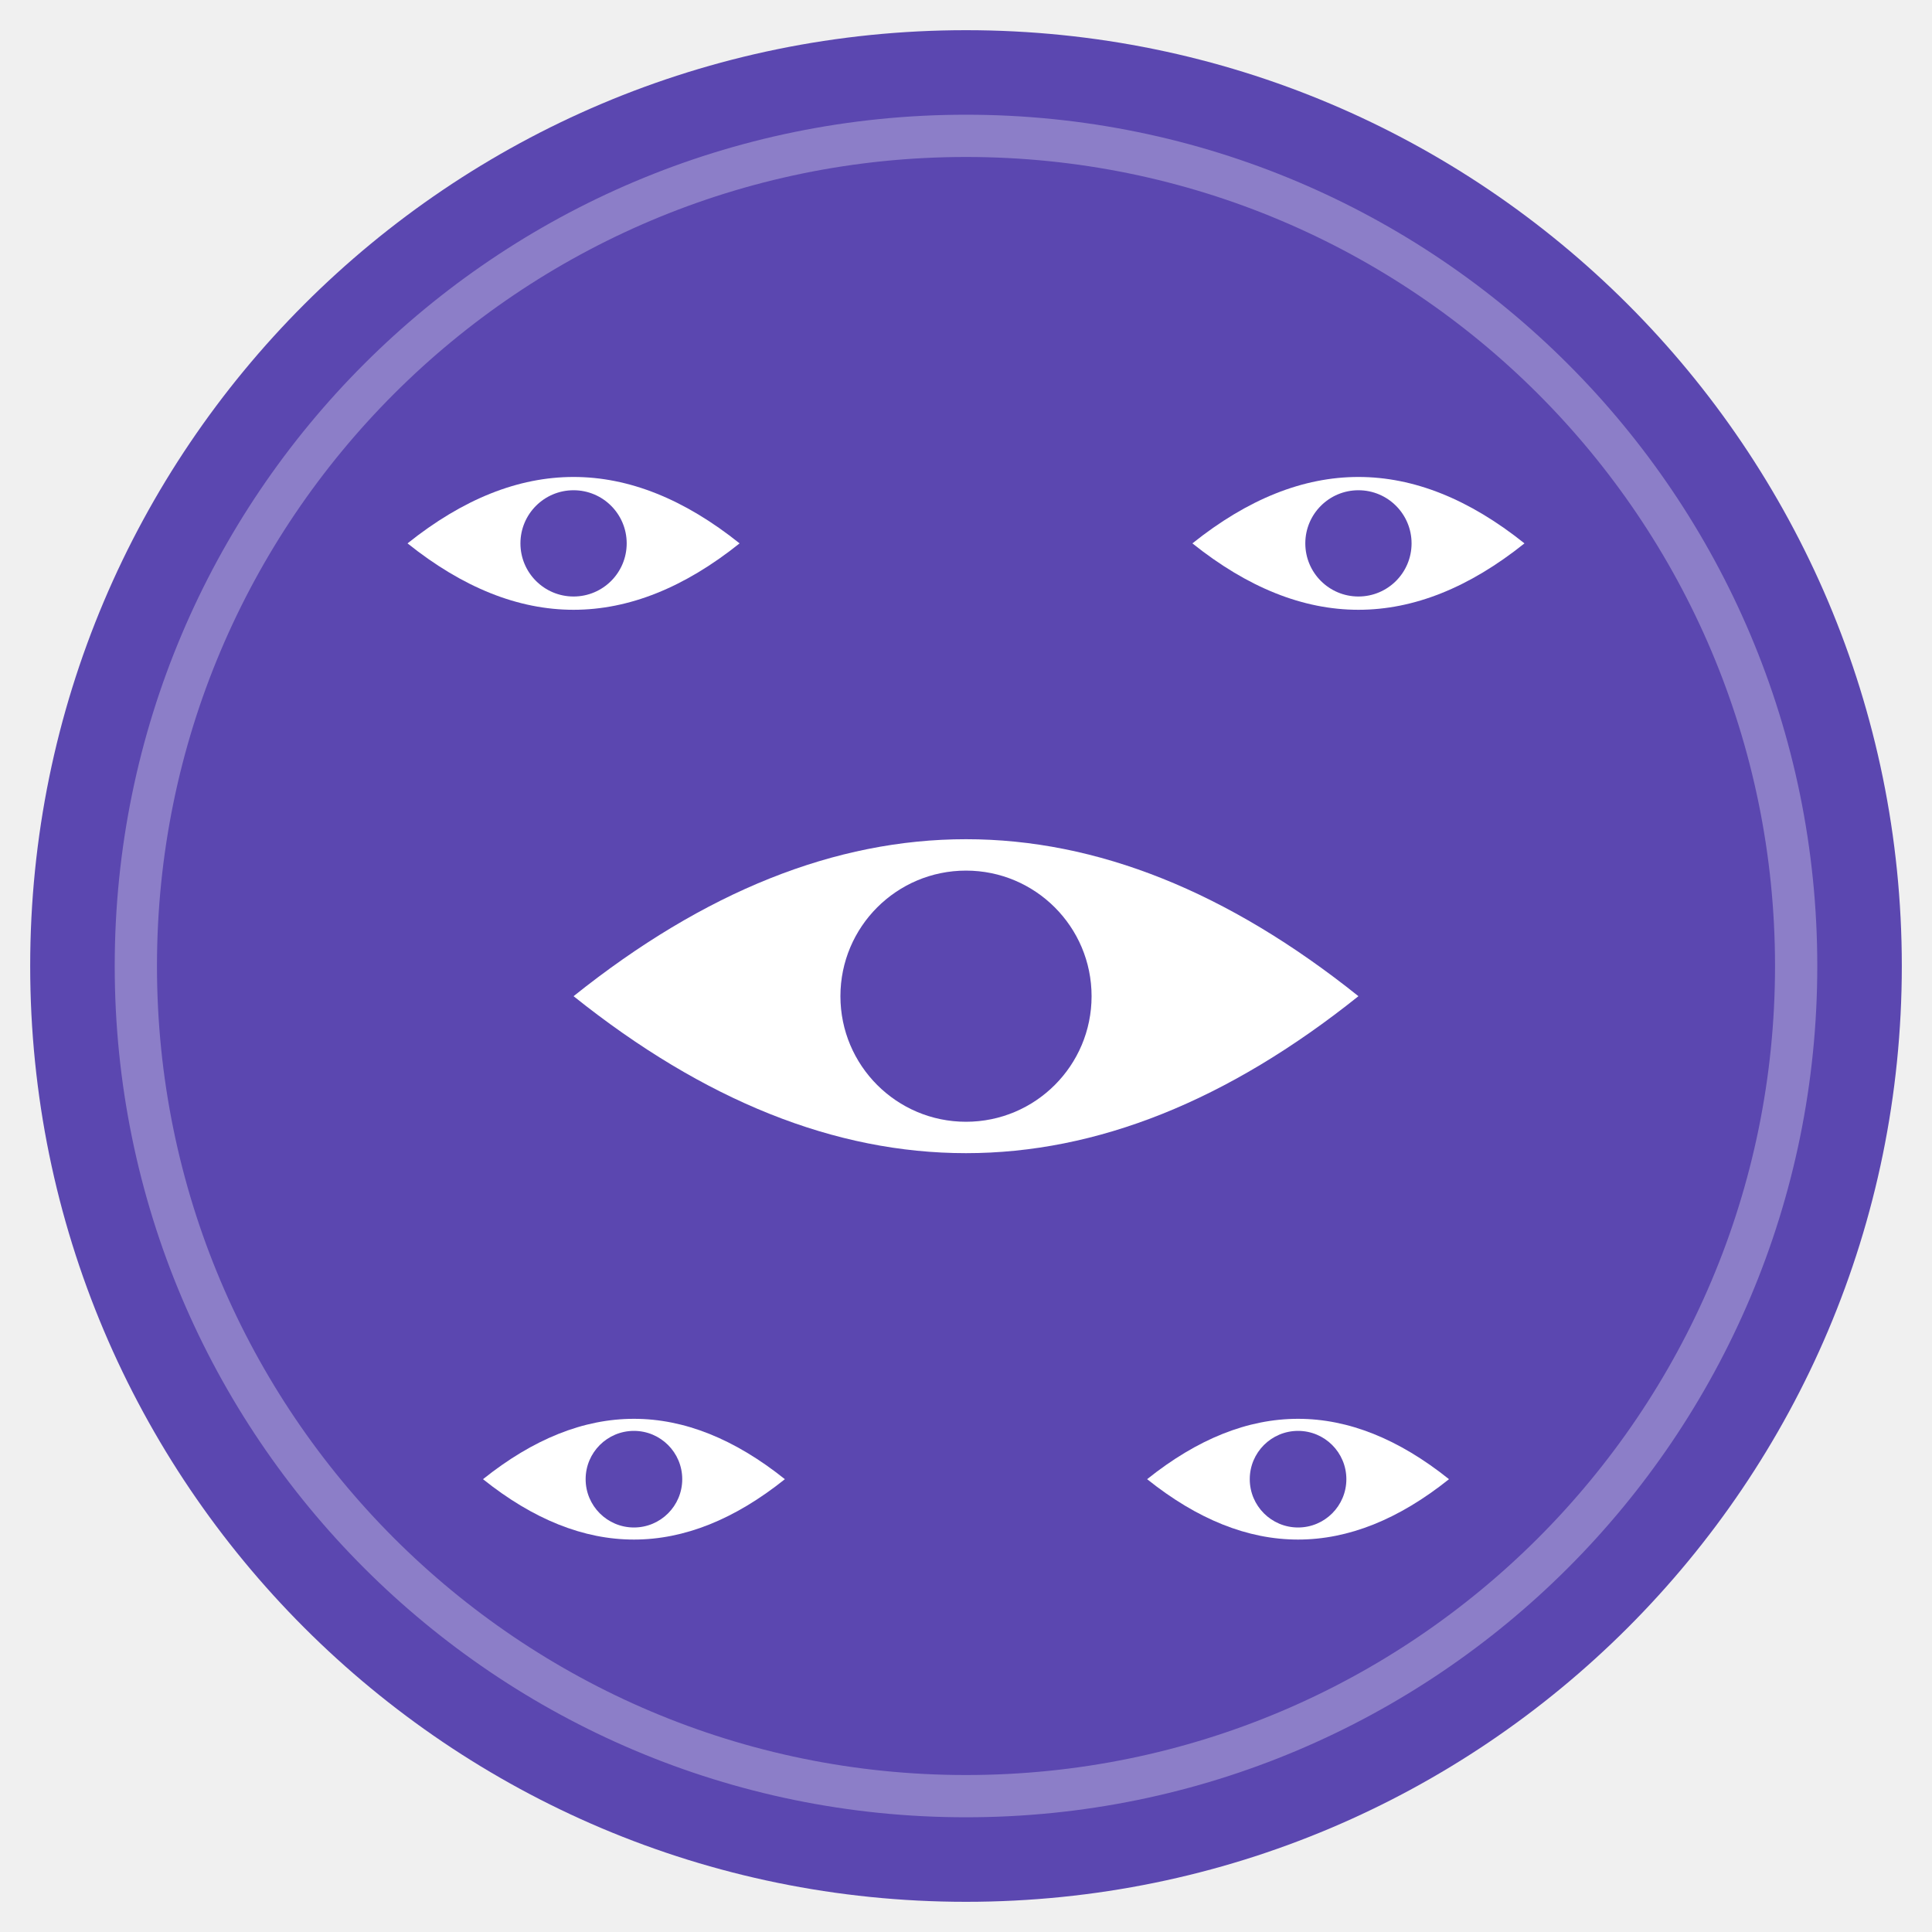
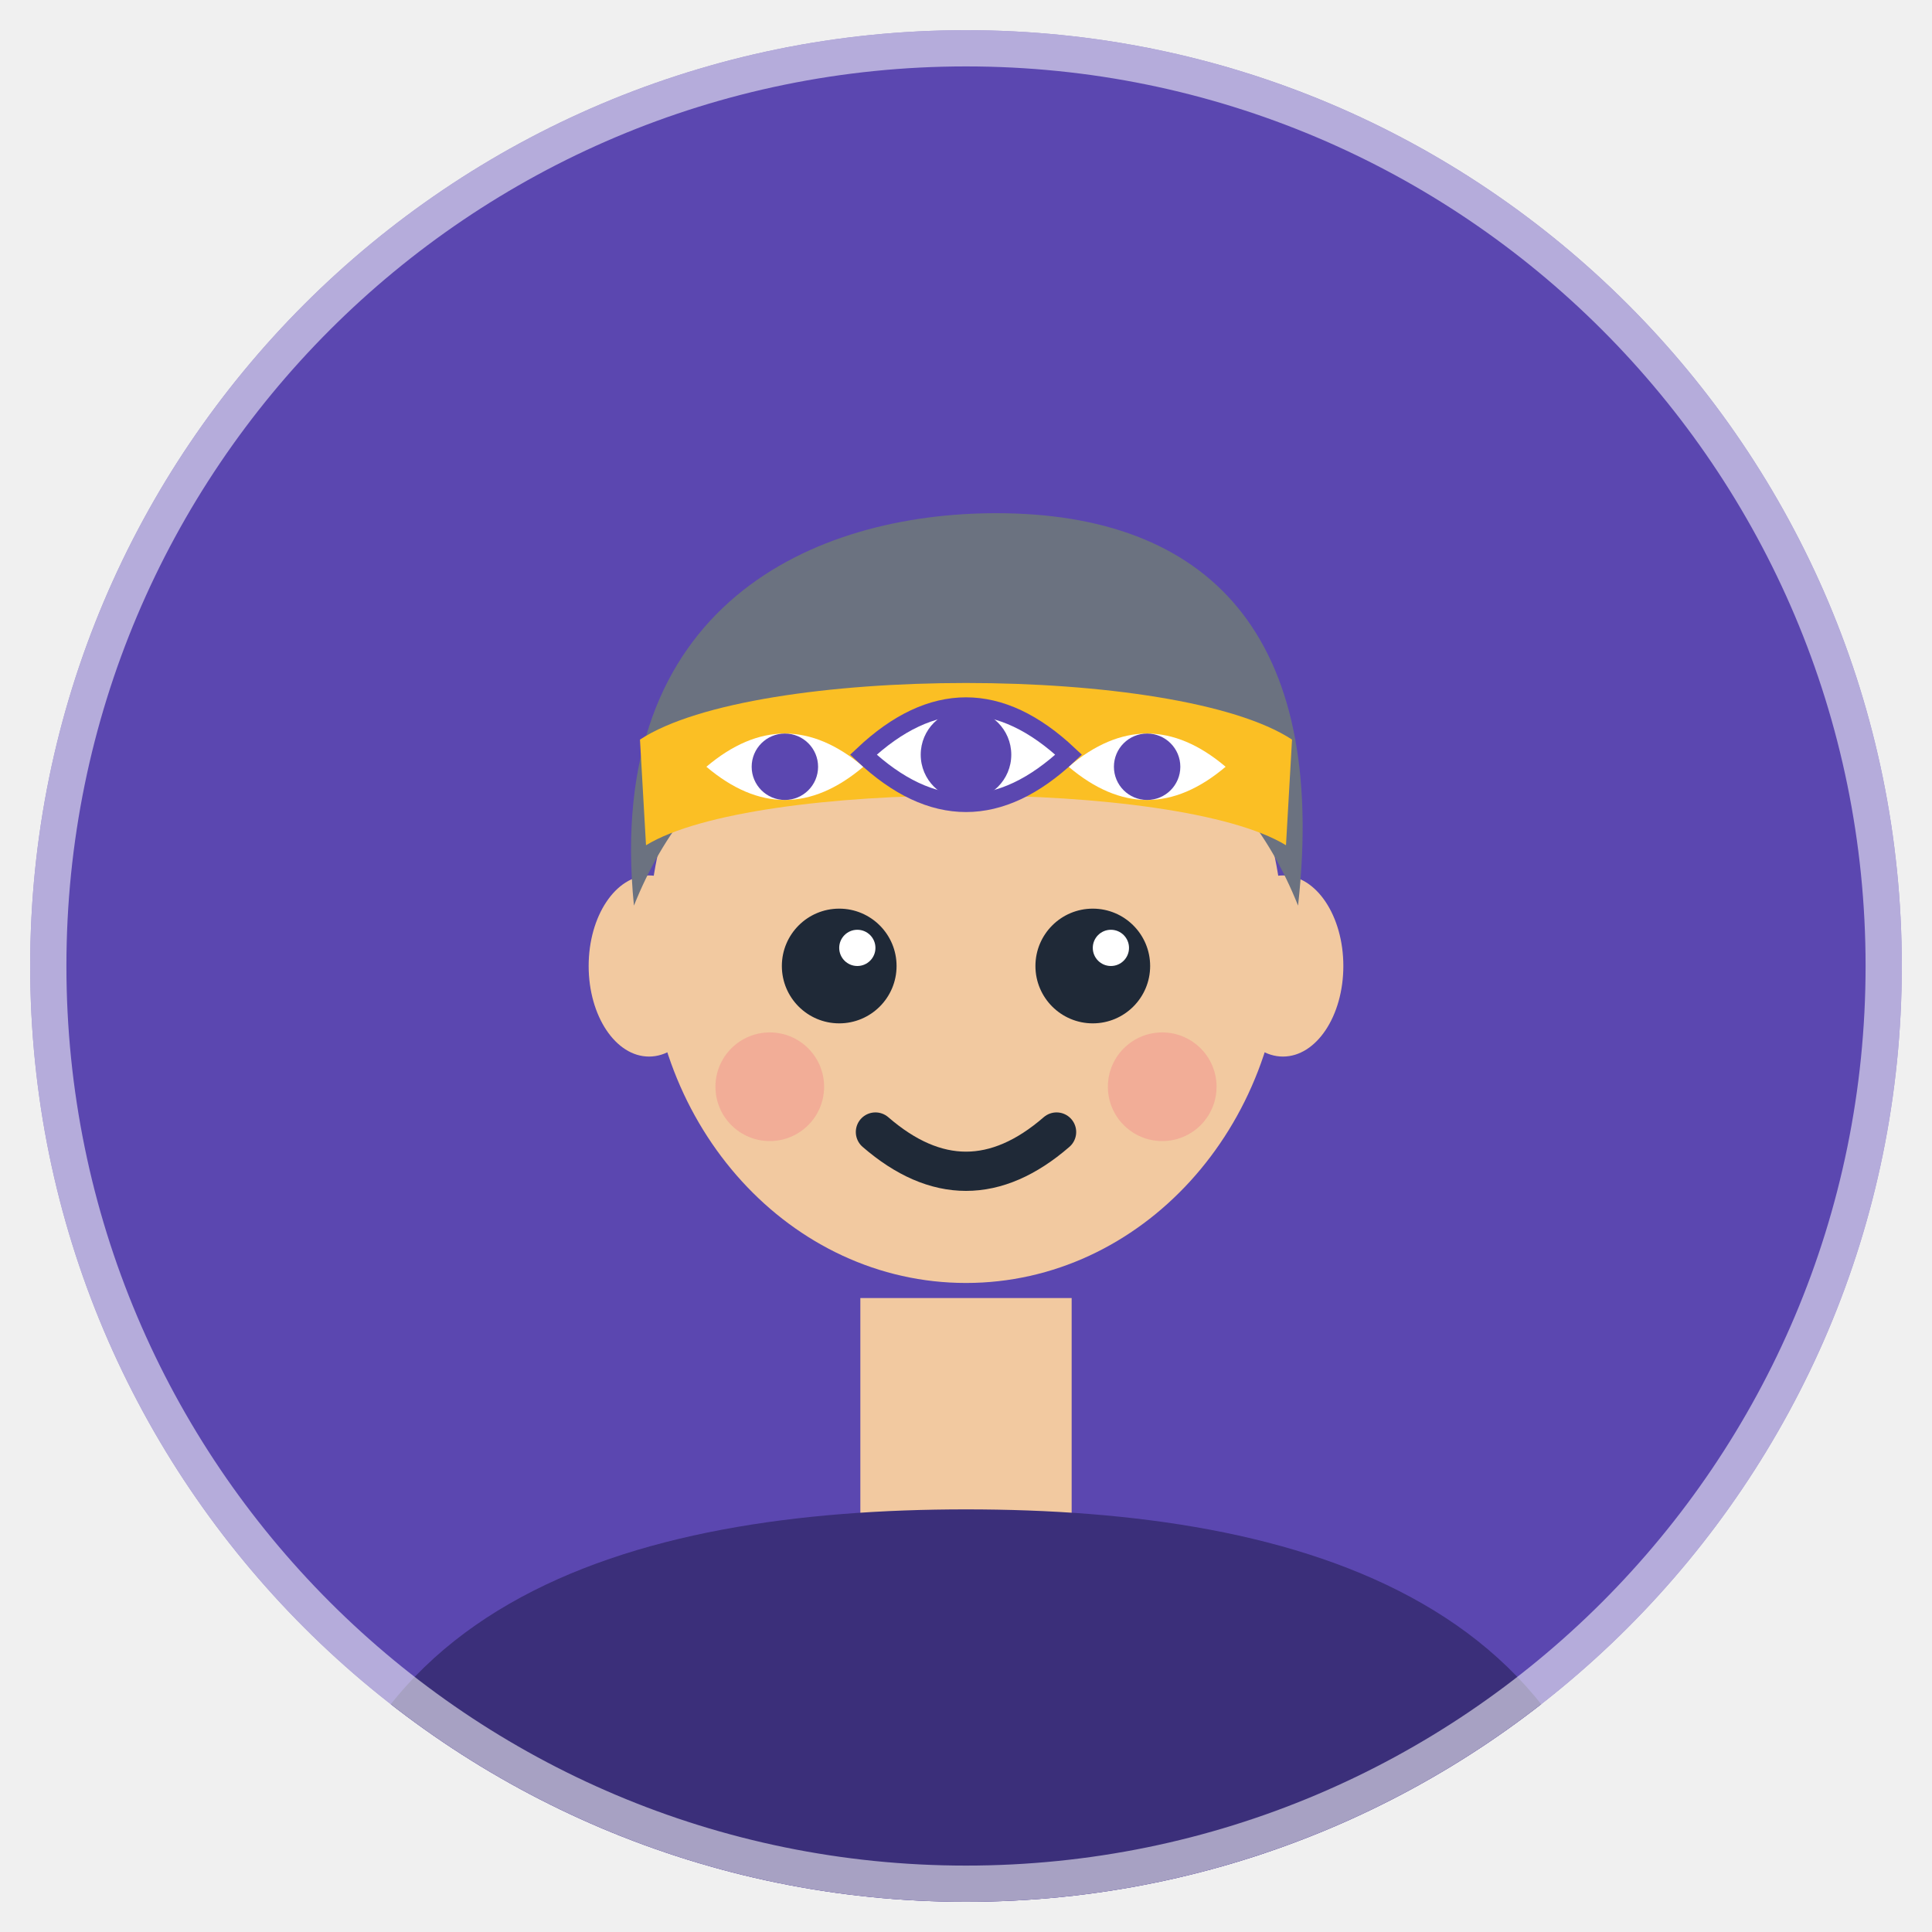
<svg xmlns="http://www.w3.org/2000/svg" viewBox="0 0 64 64" width="64" height="64">
+   <defs>
+     <clipPath id="clip-argus">
+       <circle cx="32" cy="32" r="31" />
+     </clipPath>
+   </defs>
  <circle cx="32" cy="32" r="31" fill="#5B47B0" />
-   <circle cx="32" cy="32" r="27.5" fill="none" stroke="#FFFFFF" stroke-opacity=".3" stroke-width="1.4" />
-   <path d="M19 33 Q32 22.6 45 33 Q32 43.4 19 33 Z" fill="#FFFFFF" />
-   <circle cx="32" cy="33" r="4.16" fill="#5B47B0" />
-   <path d="M13.5 18 Q19 13.6 24.5 18 Q19 22.4 13.5 18 Z" fill="#FFFFFF" />
-   <circle cx="19" cy="18" r="1.76" fill="#5B47B0" />
-   <path d="M39.5 18 Q45 13.6 50.5 18 Q45 22.4 39.5 18 Z" fill="#FFFFFF" />
-   <circle cx="45" cy="18" r="1.76" fill="#5B47B0" />
-   <path d="M16 49 Q21 45.0 26 49 Q21 53.0 16 49 Z" fill="#FFFFFF" />
-   <circle cx="21" cy="49" r="1.6" fill="#5B47B0" />
-   <path d="M38 49 Q43 45.0 48 49 Q43 53.0 38 49 Z" fill="#FFFFFF" />
-   <circle cx="43" cy="49" r="1.6" fill="#5B47B0" />
+   <g clip-path="url(#clip-argus)">
+     <rect x="28.5" y="43" width="7" height="9" fill="#F2C9A0" />
+     <path d="M10 66 C10 53 21.0 50 32 50 C43.0 50 54 53 54 66 Z" fill="#3B2F7A" />
+     <ellipse cx="21.5" cy="32" rx="2" ry="3" fill="#F2C9A0" />
+     <ellipse cx="42.5" cy="32" rx="2" ry="3" fill="#F2C9A0" />
+     <ellipse cx="32" cy="31" rx="10.5" ry="11.5" fill="#F2C9A0" />
+     <path d="M21 30 C20 20 27 17 33 17 C40 17 44 21 43 30 C41 25 37 23 32 23 C27 23 23 25 21 30 Z" fill="#6B7280" />
+     <path d="M21.2 24.5 C25 22 39 22 42.8 24.5 L42.6 28 C39 25.8 25 25.8 21.4 28 Z" fill="#FBBF24" />
+     <path d="M23.4 25.4 Q26 23.2 28.6 25.4 Q26 27.6 23.4 25.4 Z" fill="#FFFFFF" />
+     <circle cx="26" cy="25.4" r="1.1" fill="#5B47B0" />
+     <path d="M35.4 25.4 Q38 23.2 40.6 25.4 Q38 27.6 35.4 25.4 Z" fill="#FFFFFF" />
+     <circle cx="38" cy="25.4" r="1.1" fill="#5B47B0" />
+     <path d="M28.6 25 Q32 21.8 35.4 25 Q32 28.2 28.6 25 Z" fill="#FFFFFF" stroke="#5B47B0" stroke-width=".6" />
+     <circle cx="32" cy="25" r="1.5" fill="#5B47B0" />
+     <circle cx="27.8" cy="32" r="1.9" fill="#1F2937" />
+     <circle cx="28.4" cy="31.4" r="0.6" fill="#FFFFFF" />
+     <circle cx="36.2" cy="32" r="1.9" fill="#1F2937" />
+     <circle cx="36.8" cy="31.4" r="0.6" fill="#FFFFFF" />
+     <circle cx="25.5" cy="36" r="1.8" fill="#F28C8C" opacity=".45" />
+     <circle cx="38.5" cy="36" r="1.8" fill="#F28C8C" opacity=".45" />
+     <path d="M29 37.5 Q32 40.1 35 37.5" stroke="#1F2937" stroke-width="1.3" fill="none" stroke-linecap="round" />
+   </g>
+   <circle cx="32" cy="32" r="30.4" fill="none" stroke="#FFFFFF" stroke-opacity=".55" stroke-width="1.2" />
</svg>
